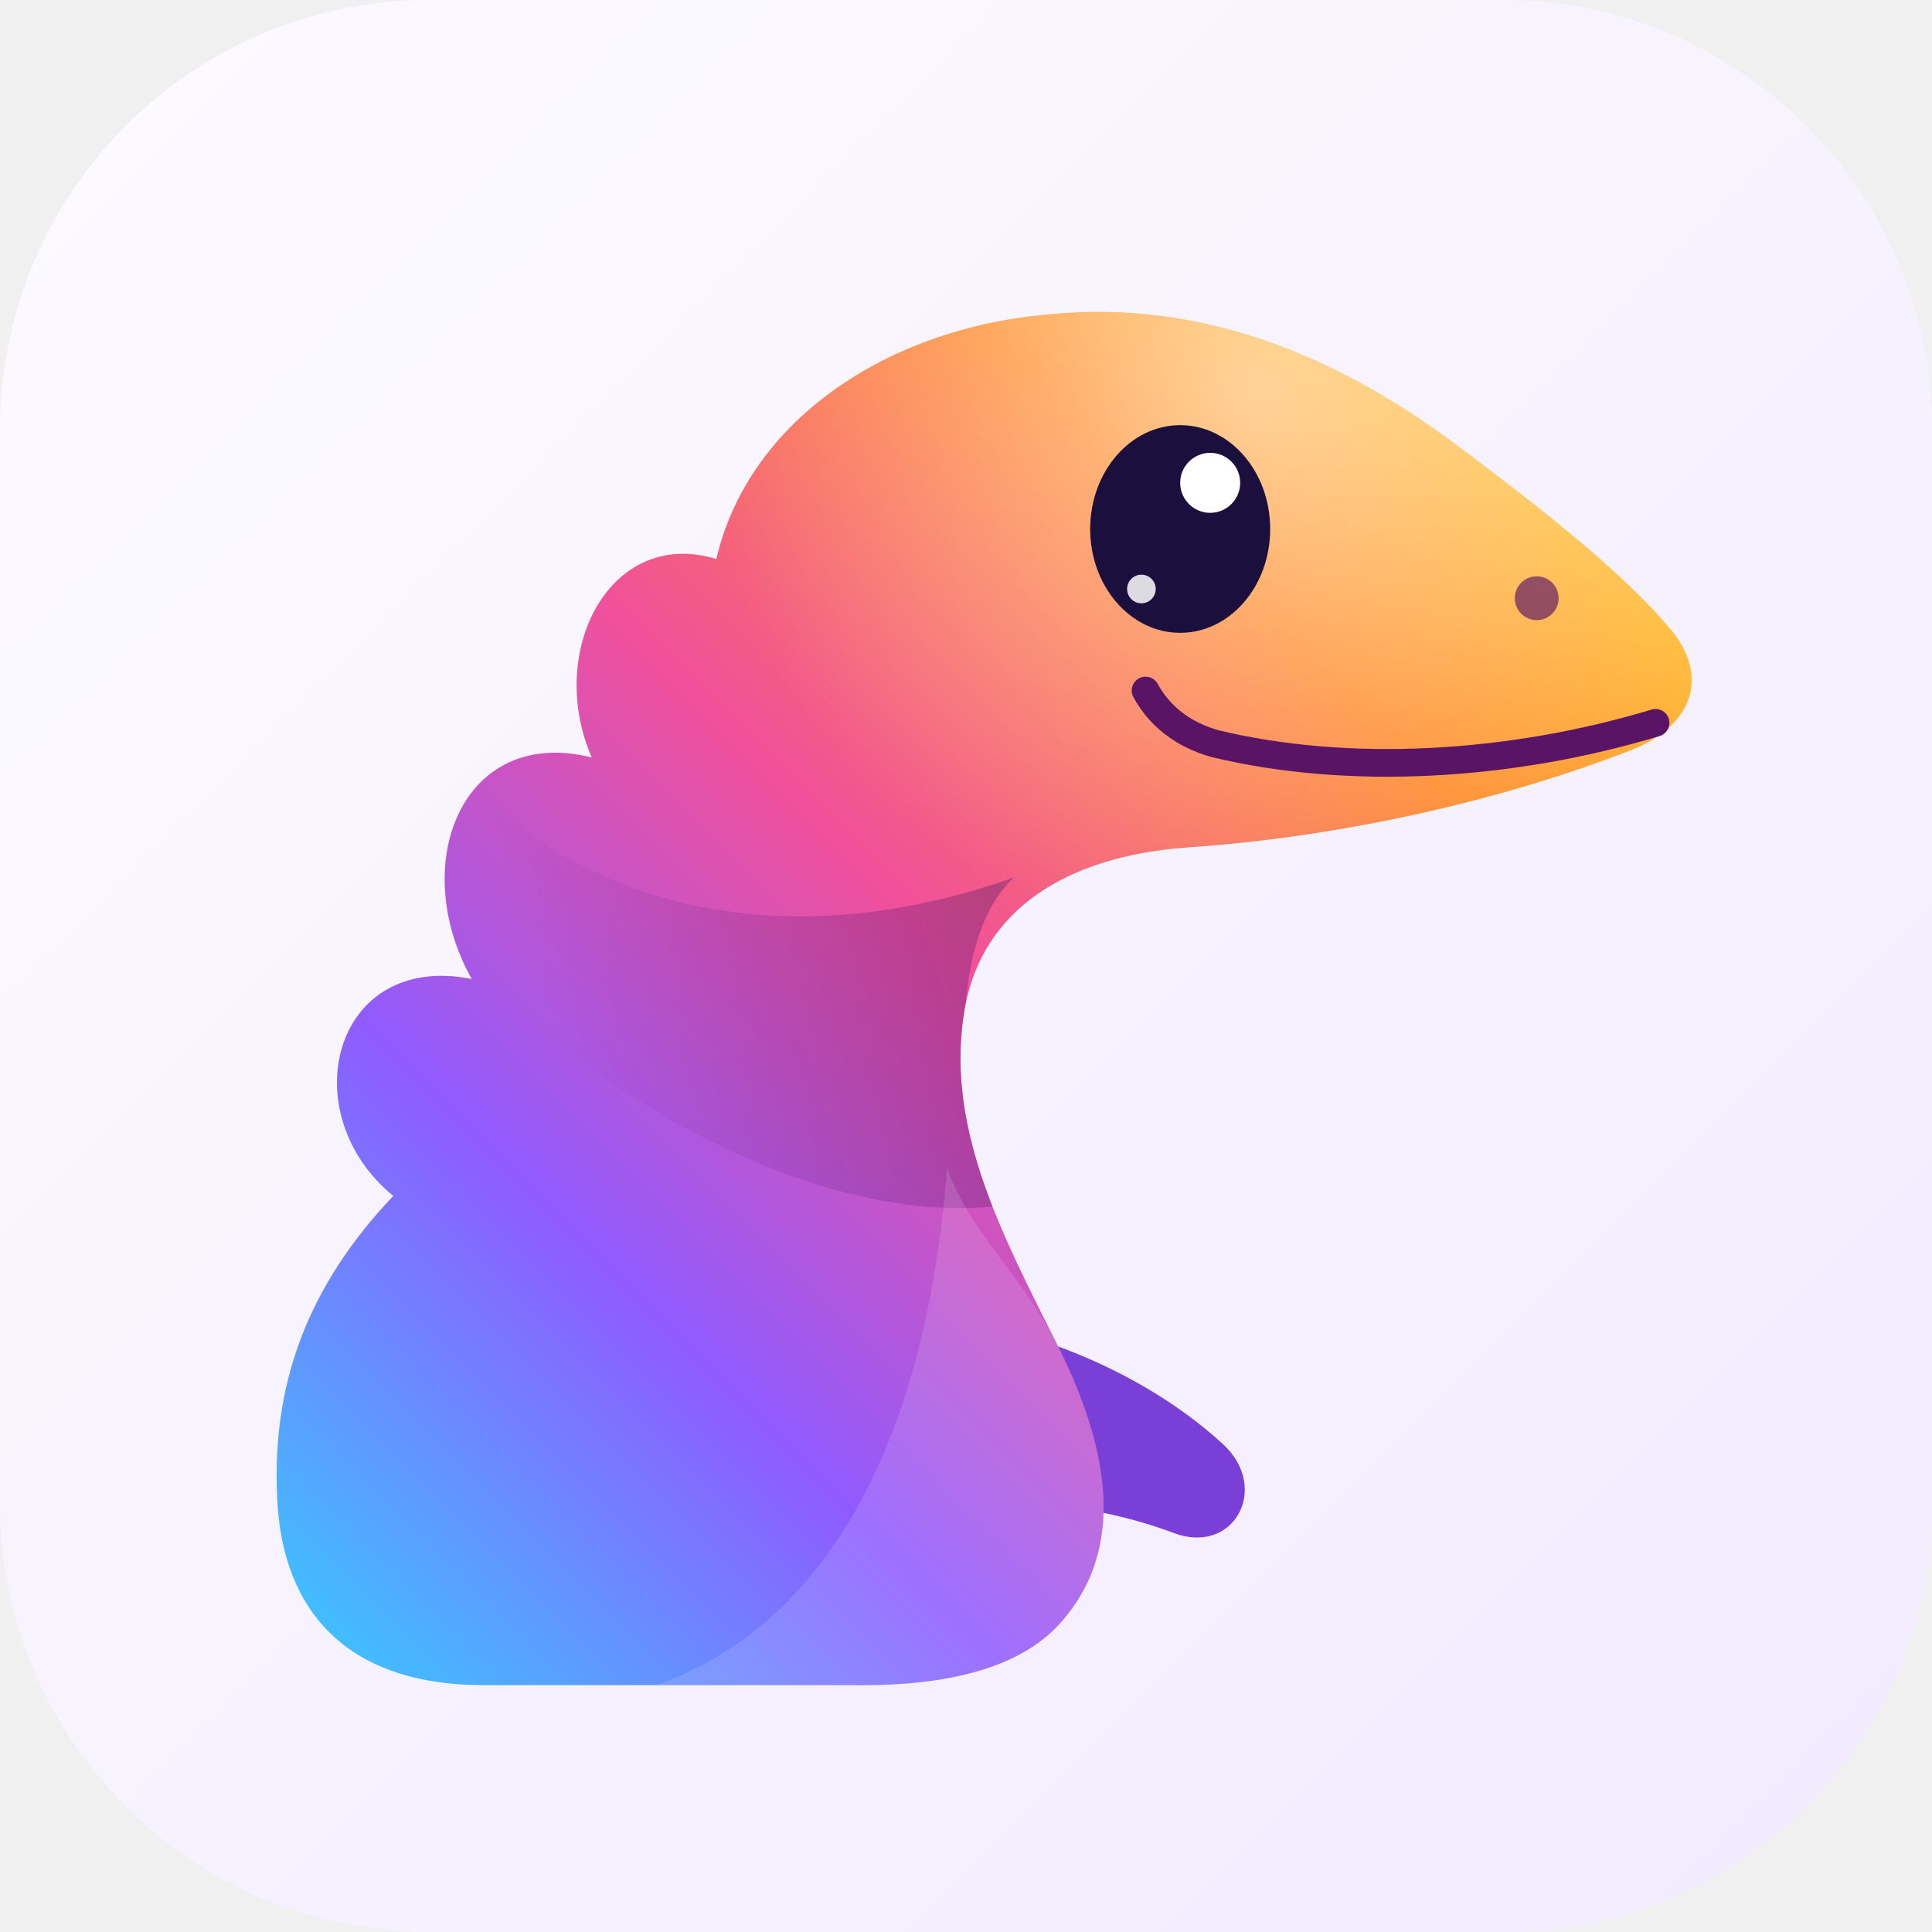
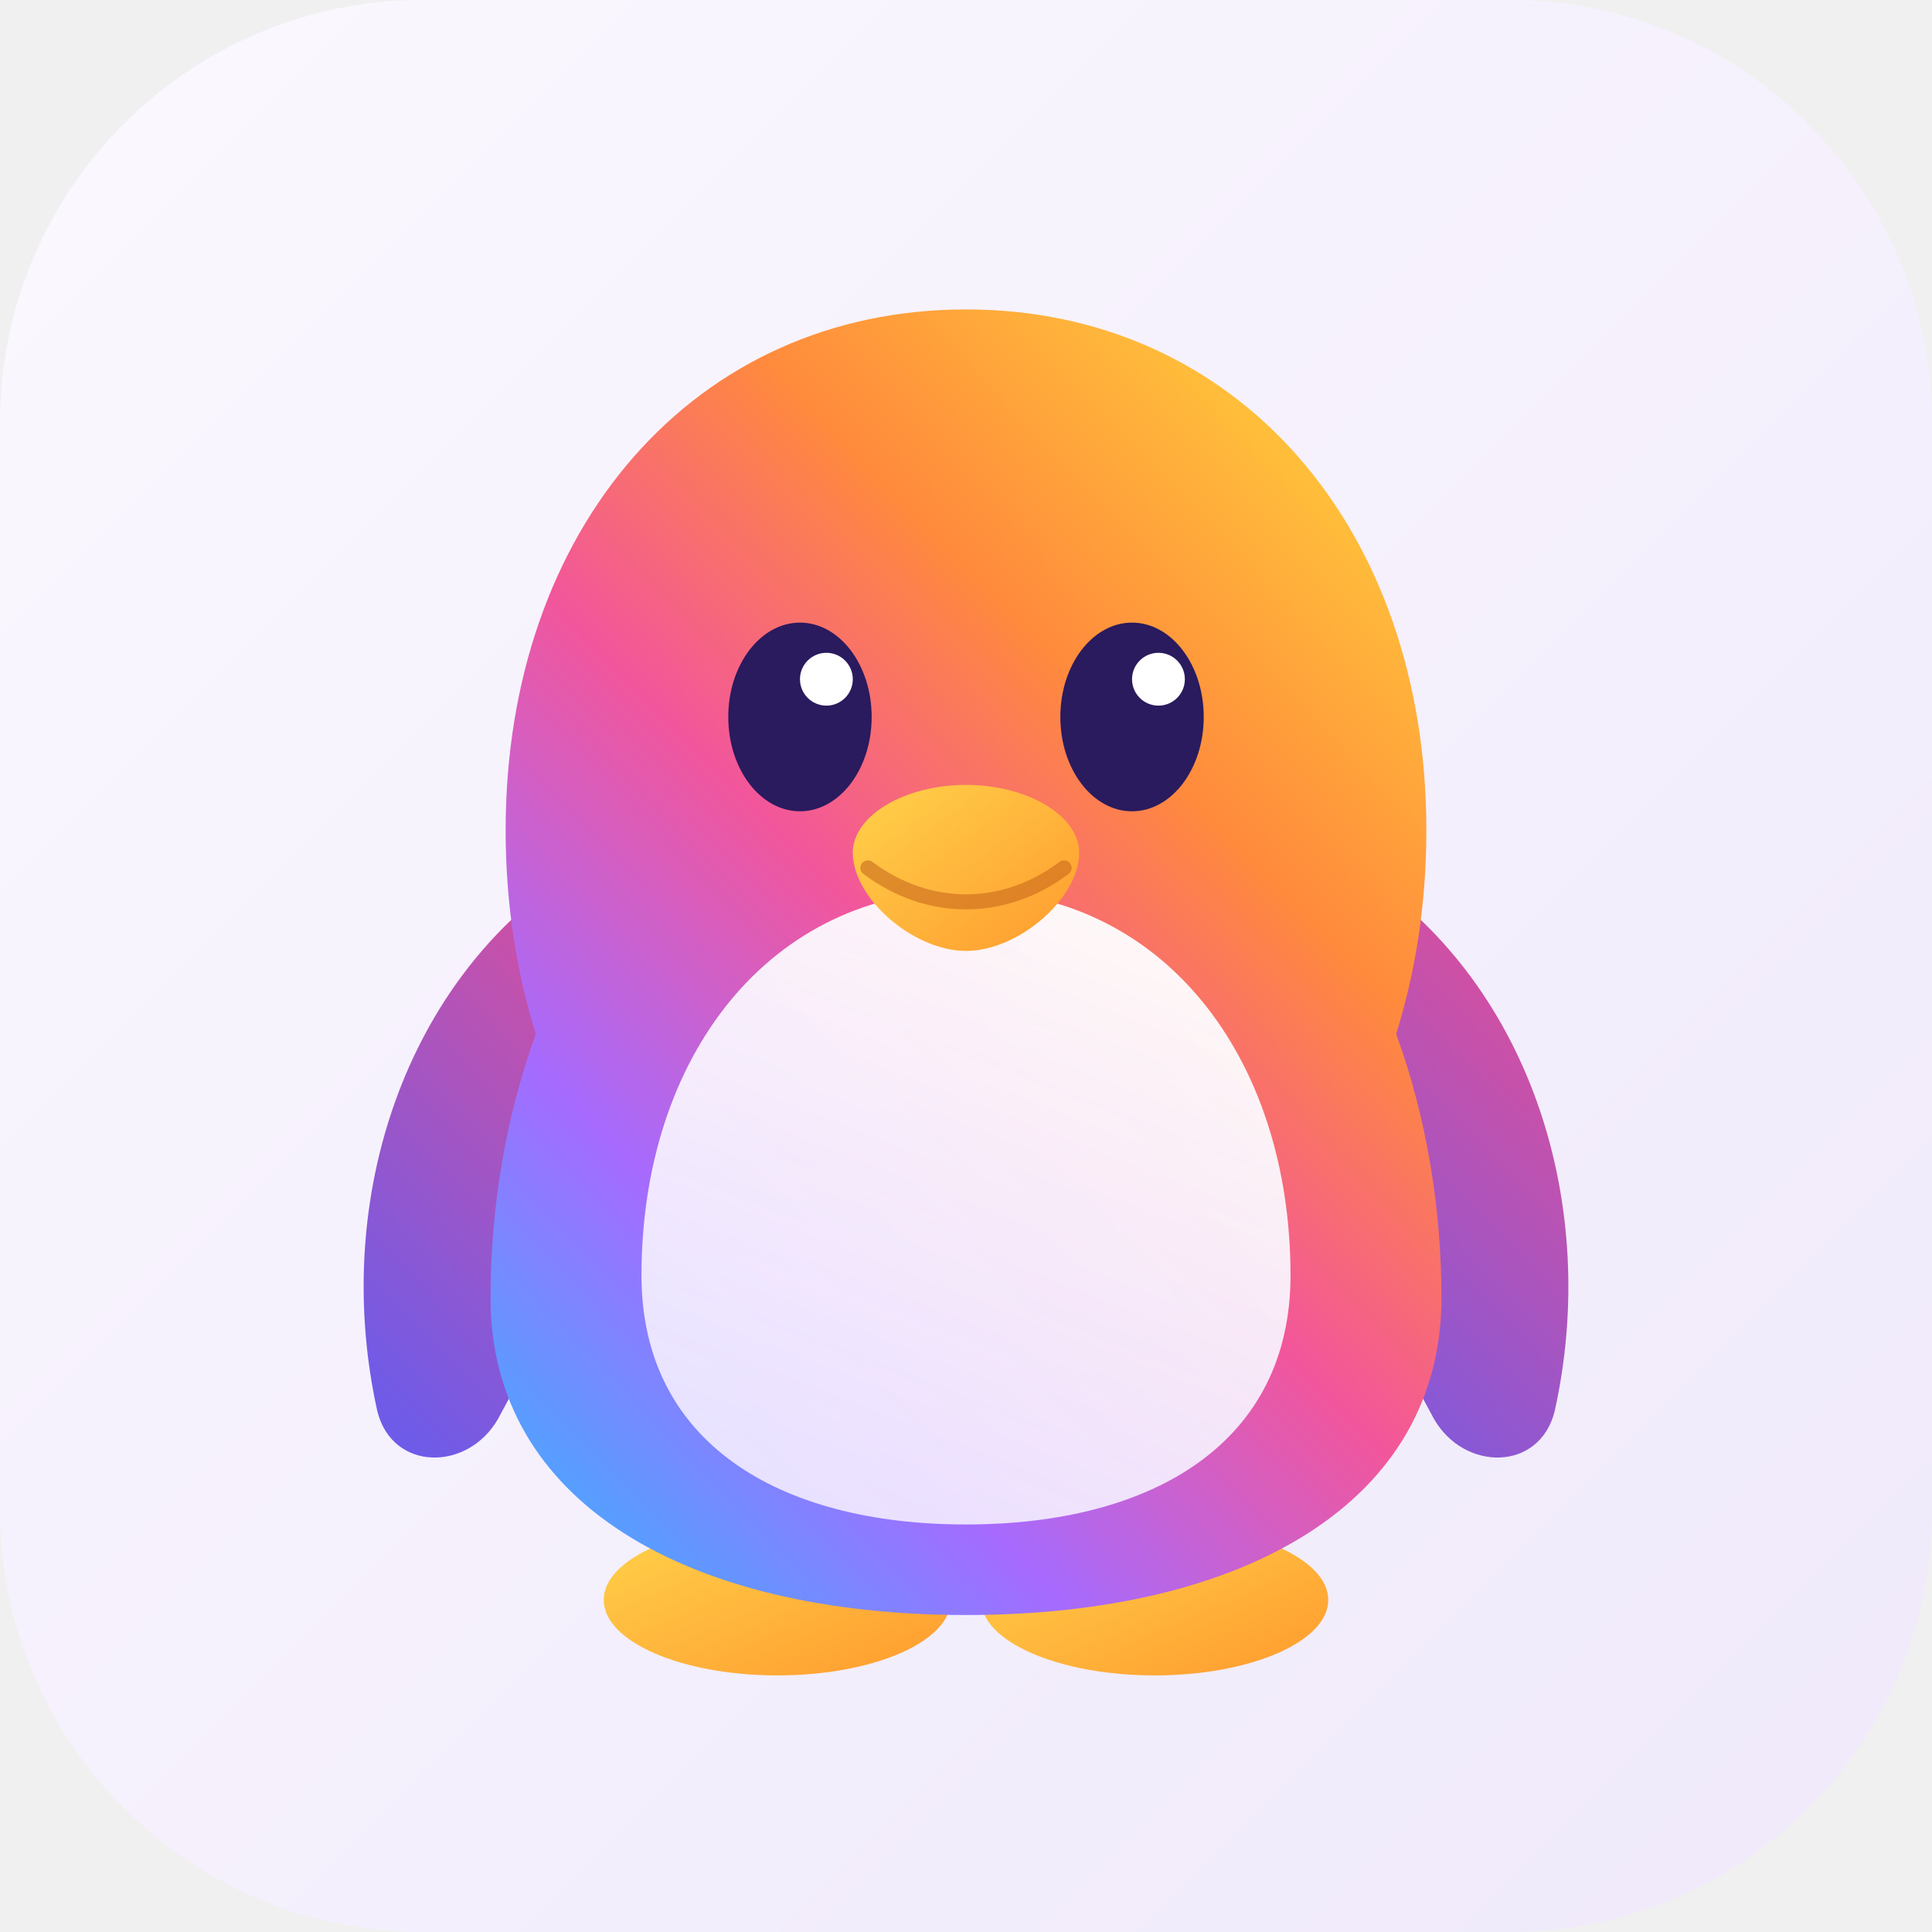
- <svg xmlns="http://www.w3.org/2000/svg" viewBox="18 18 72 72" width="512" height="512">
+ <svg xmlns="http://www.w3.org/2000/svg" viewBox="0 0 512 512" width="512" height="512">
  <defs>
-     <clipPath id="compy-round">
-       <rect x="18" y="18" width="72" height="72" rx="16" />
-     </clipPath>
-     <linearGradient id="refined1" gradientUnits="userSpaceOnUse" x1="0" y1="0" x2="108" y2="108">
-       <stop offset="0" stop-color="#FFFFFF" stop-opacity="1.0" />
-       <stop offset="1" stop-color="#EFE6FF" stop-opacity="1.0" />
+     <linearGradient id="bg" x1="0" y1="0" x2="1" y2="1">
+       <stop offset="0" stop-color="#FBF8FF" />
+       <stop offset="1" stop-color="#EFE9FA" />
    </linearGradient>
-     <linearGradient id="refined2" gradientUnits="userSpaceOnUse" x1="27" y1="88" x2="84" y2="31">
-       <stop offset="0" stop-color="#39C8FF" stop-opacity="1.0" />
-       <stop offset="0.27" stop-color="#8F5BFF" stop-opacity="1.0" />
-       <stop offset="0.52" stop-color="#F0509C" stop-opacity="1.0" />
-       <stop offset="0.77" stop-color="#FF8A2A" stop-opacity="1.0" />
-       <stop offset="1" stop-color="#FFD640" stop-opacity="1.0" />
+     <linearGradient id="body" x1="0.85" y1="0.05" x2="0.15" y2="0.98">
+       <stop offset="0" stop-color="#FFC83A" />
+       <stop offset="0.28" stop-color="#FF8A3C" />
+       <stop offset="0.52" stop-color="#F2569B" />
+       <stop offset="0.78" stop-color="#A56BFF" />
+       <stop offset="1" stop-color="#4FA3FF" />
    </linearGradient>
-     <clipPath id="refined3">
-       <path d="M58,27.6 C65,26.9 71,29.7 76,33.5 C79.6,36.2 83,38.9 85,41.3 C86.7,43.4 85.8,45.5 83.2,46.5 C77,48.9 70,50.3 64,50.7 C58.6,51.1 55.2,53.5 54.4,57.5 C53.4,62.7 56,67.5 58.4,72.3 C60.8,77.1 61.2,81.2 58.6,84.2 C57,86.1 54,87 50,87 L33.5,87 C28,87 25,84.2 24.6,79.4 C24.2,73.9 26,69.6 29.6,65.8 C25.2,62.2 27,55.2 33,56.4 C30.2,51.4 32.6,45.4 38.2,46.8 C36.2,42.2 39,36.8 43.6,38.2 C45,32.2 51,28.2 58,27.6 Z" />
-     </clipPath>
-     <linearGradient id="refined4" gradientUnits="userSpaceOnUse" x1="56" y1="54" x2="37" y2="60">
-       <stop offset="0" stop-color="#2A0A5E" stop-opacity="0.3" />
-       <stop offset="1" stop-color="#2A0A5E" stop-opacity="0.0" />
+     <linearGradient id="belly" x1="0.7" y1="0" x2="0.3" y2="1">
+       <stop offset="0" stop-color="#FFFFFF" stop-opacity="0.95" />
+       <stop offset="1" stop-color="#F3ECFF" stop-opacity="0.9" />
    </linearGradient>
-     <radialGradient id="refined5" gradientUnits="userSpaceOnUse" cx="67" cy="31" r="24">
-       <stop offset="0" stop-color="#FFFFFF" stop-opacity="0.5" />
-       <stop offset="1" stop-color="#FFFFFF" stop-opacity="0.0" />
-     </radialGradient>
+     <linearGradient id="wing" x1="0.8" y1="0" x2="0.2" y2="1">
+       <stop offset="0" stop-color="#E24E97" />
+       <stop offset="1" stop-color="#6E5BE8" />
+     </linearGradient>
+     <linearGradient id="beak" x1="0" y1="0" x2="1" y2="1">
+       <stop offset="0" stop-color="#FFD24A" />
+       <stop offset="1" stop-color="#FF9A2E" />
+     </linearGradient>
  </defs>
-   <g clip-path="url(#compy-round)">
-     <path d="M0,0 h108 v108 h-108 Z" fill="url(#refined1)" />
-     <g transform="translate(54.5 55) scale(0.86)">
-       <g transform="translate(-55 -57)">
-         <path d="M50,71 C55,70.6 61.5,72.8 65.6,76.6 C67.6,78.5 66,81.4 63.4,80.4 C59.4,78.9 55,78.8 50,79.2 Z" fill="#7A3FD6" fill-opacity="1.0" />
-         <path d="M58,27.6 C65,26.9 71,29.7 76,33.5 C79.6,36.2 83,38.9 85,41.3 C86.7,43.4 85.8,45.5 83.2,46.5 C77,48.9 70,50.3 64,50.7 C58.6,51.1 55.2,53.5 54.4,57.5 C53.4,62.7 56,67.5 58.4,72.3 C60.8,77.1 61.2,81.2 58.6,84.2 C57,86.1 54,87 50,87 L33.5,87 C28,87 25,84.2 24.6,79.4 C24.2,73.9 26,69.6 29.6,65.8 C25.2,62.2 27,55.2 33,56.4 C30.2,51.4 32.6,45.4 38.2,46.8 C36.2,42.2 39,36.8 43.6,38.2 C45,32.2 51,28.2 58,27.6 Z" fill="url(#refined2)" />
-         <g clip-path="url(#refined3)">
-           <path d="M34,49 C40,54 48,55 56.5,52 C55.2,53.2 54.6,55.2 54.4,57.5 C54.2,60.5 55,63.4 56.2,66.2 C50,67 42,64 34,57 Z" fill="url(#refined4)" />
-           <path d="M58.4,72.3 C60.8,77.1 61.2,81.2 58.6,84.2 C57,86.1 54,87 50,87 L41,87 C47.8,84.6 52.6,77.4 53.6,64.6 C54.6,67.4 56.9,69.3 58.4,72.3 Z" fill="#FFFFFF" fill-opacity="0.13" />
-           <path d="M58,27.6 C65,26.9 71,29.7 76,33.5 C79.6,36.2 83,38.9 85,41.3 C86.7,43.4 85.8,45.5 83.2,46.5 C77,48.9 70,50.3 64,50.7 C58.6,51.1 55.2,53.5 54.4,57.5 C53.4,62.7 56,67.5 58.4,72.3 C60.8,77.1 61.2,81.2 58.6,84.2 C57,86.1 54,87 50,87 L33.5,87 C28,87 25,84.2 24.6,79.4 C24.2,73.9 26,69.6 29.6,65.8 C25.2,62.2 27,55.2 33,56.4 C30.2,51.4 32.6,45.4 38.2,46.8 C36.2,42.2 39,36.8 43.6,38.2 C45,32.2 51,28.2 58,27.6 Z" fill="url(#refined5)" />
-         </g>
-         <path d="M84.3,45.3 C78,47.2 71,47.6 65.2,46.2 C63.8,45.8 62.8,45 62.2,43.9" fill="none" stroke="#5A1466" stroke-width="1.2" stroke-linecap="round" />
-         <path d="M78.2,39.9 a.95,.95 0 1,0 1.9,0 a.95,.95 0 1,0 -1.9,0 Z" fill="#5A1466" fill-opacity="0.65" />
-         <path d="M59.8,36.9 a3.9,4.5 0 1,0 7.8,0 a3.9,4.5 0 1,0 -7.8,0 Z" fill="#1B0F3D" fill-opacity="1.0" />
-         <path d="M63.7,34.9 a1.3,1.3 0 1,0 2.6,0 a1.3,1.3 0 1,0 -2.6,0 Z" fill="#FFFFFF" fill-opacity="1.0" />
-         <path d="M61.4,39.5 a.62,.62 0 1,0 1.24,0 a.62,.62 0 1,0 -1.24,0 Z" fill="#FFFFFF" fill-opacity="0.85" />
-       </g>
-     </g>
-   </g>
+   <rect width="512" height="512" rx="112" fill="url(#bg)" />
+   <ellipse cx="206" cy="424" rx="46" ry="20" fill="url(#beak)" />
+   <ellipse cx="306" cy="424" rx="46" ry="20" fill="url(#beak)" />
+   <path d="M150 232c-44 30-62 88-50 142 4 16 24 16 32 2 16-30 34-62 52-88z" fill="url(#wing)" />
+   <path d="M362 232c44 30 62 88 50 142-4 16-24 16-32 2-16-30-34-62-52-88z" fill="url(#wing)" />
+   <path d="M256 82c-72 0-122 58-122 138 0 20 3 38 8 54-8 22-12 46-12 70 0 54 52 84 126 84s126-30 126-84c0-24-4-48-12-70 5-16 8-34 8-54 0-80-50-138-122-138z" fill="url(#body)" />
+   <path d="M256 236c-52 0-86 44-86 102 0 44 36 66 86 66s86-22 86-66c0-58-34-102-86-102z" fill="url(#belly)" />
+   <ellipse cx="212" cy="190" rx="19" ry="25" fill="#2A1A5E" />
+   <ellipse cx="300" cy="190" rx="19" ry="25" fill="#2A1A5E" />
+   <circle cx="219" cy="180" r="7" fill="#FFFFFF" />
+   <circle cx="307" cy="180" r="7" fill="#FFFFFF" />
+   <path d="M256 208c-16 0-30 8-30 18 0 12 16 26 30 26s30-14 30-26c0-10-14-18-30-18z" fill="url(#beak)" />
+   <path d="M230 230c8 6 17 9 26 9s18-3 26-9" fill="none" stroke="#C4621A" stroke-opacity="0.55" stroke-width="4" stroke-linecap="round" />
</svg>
